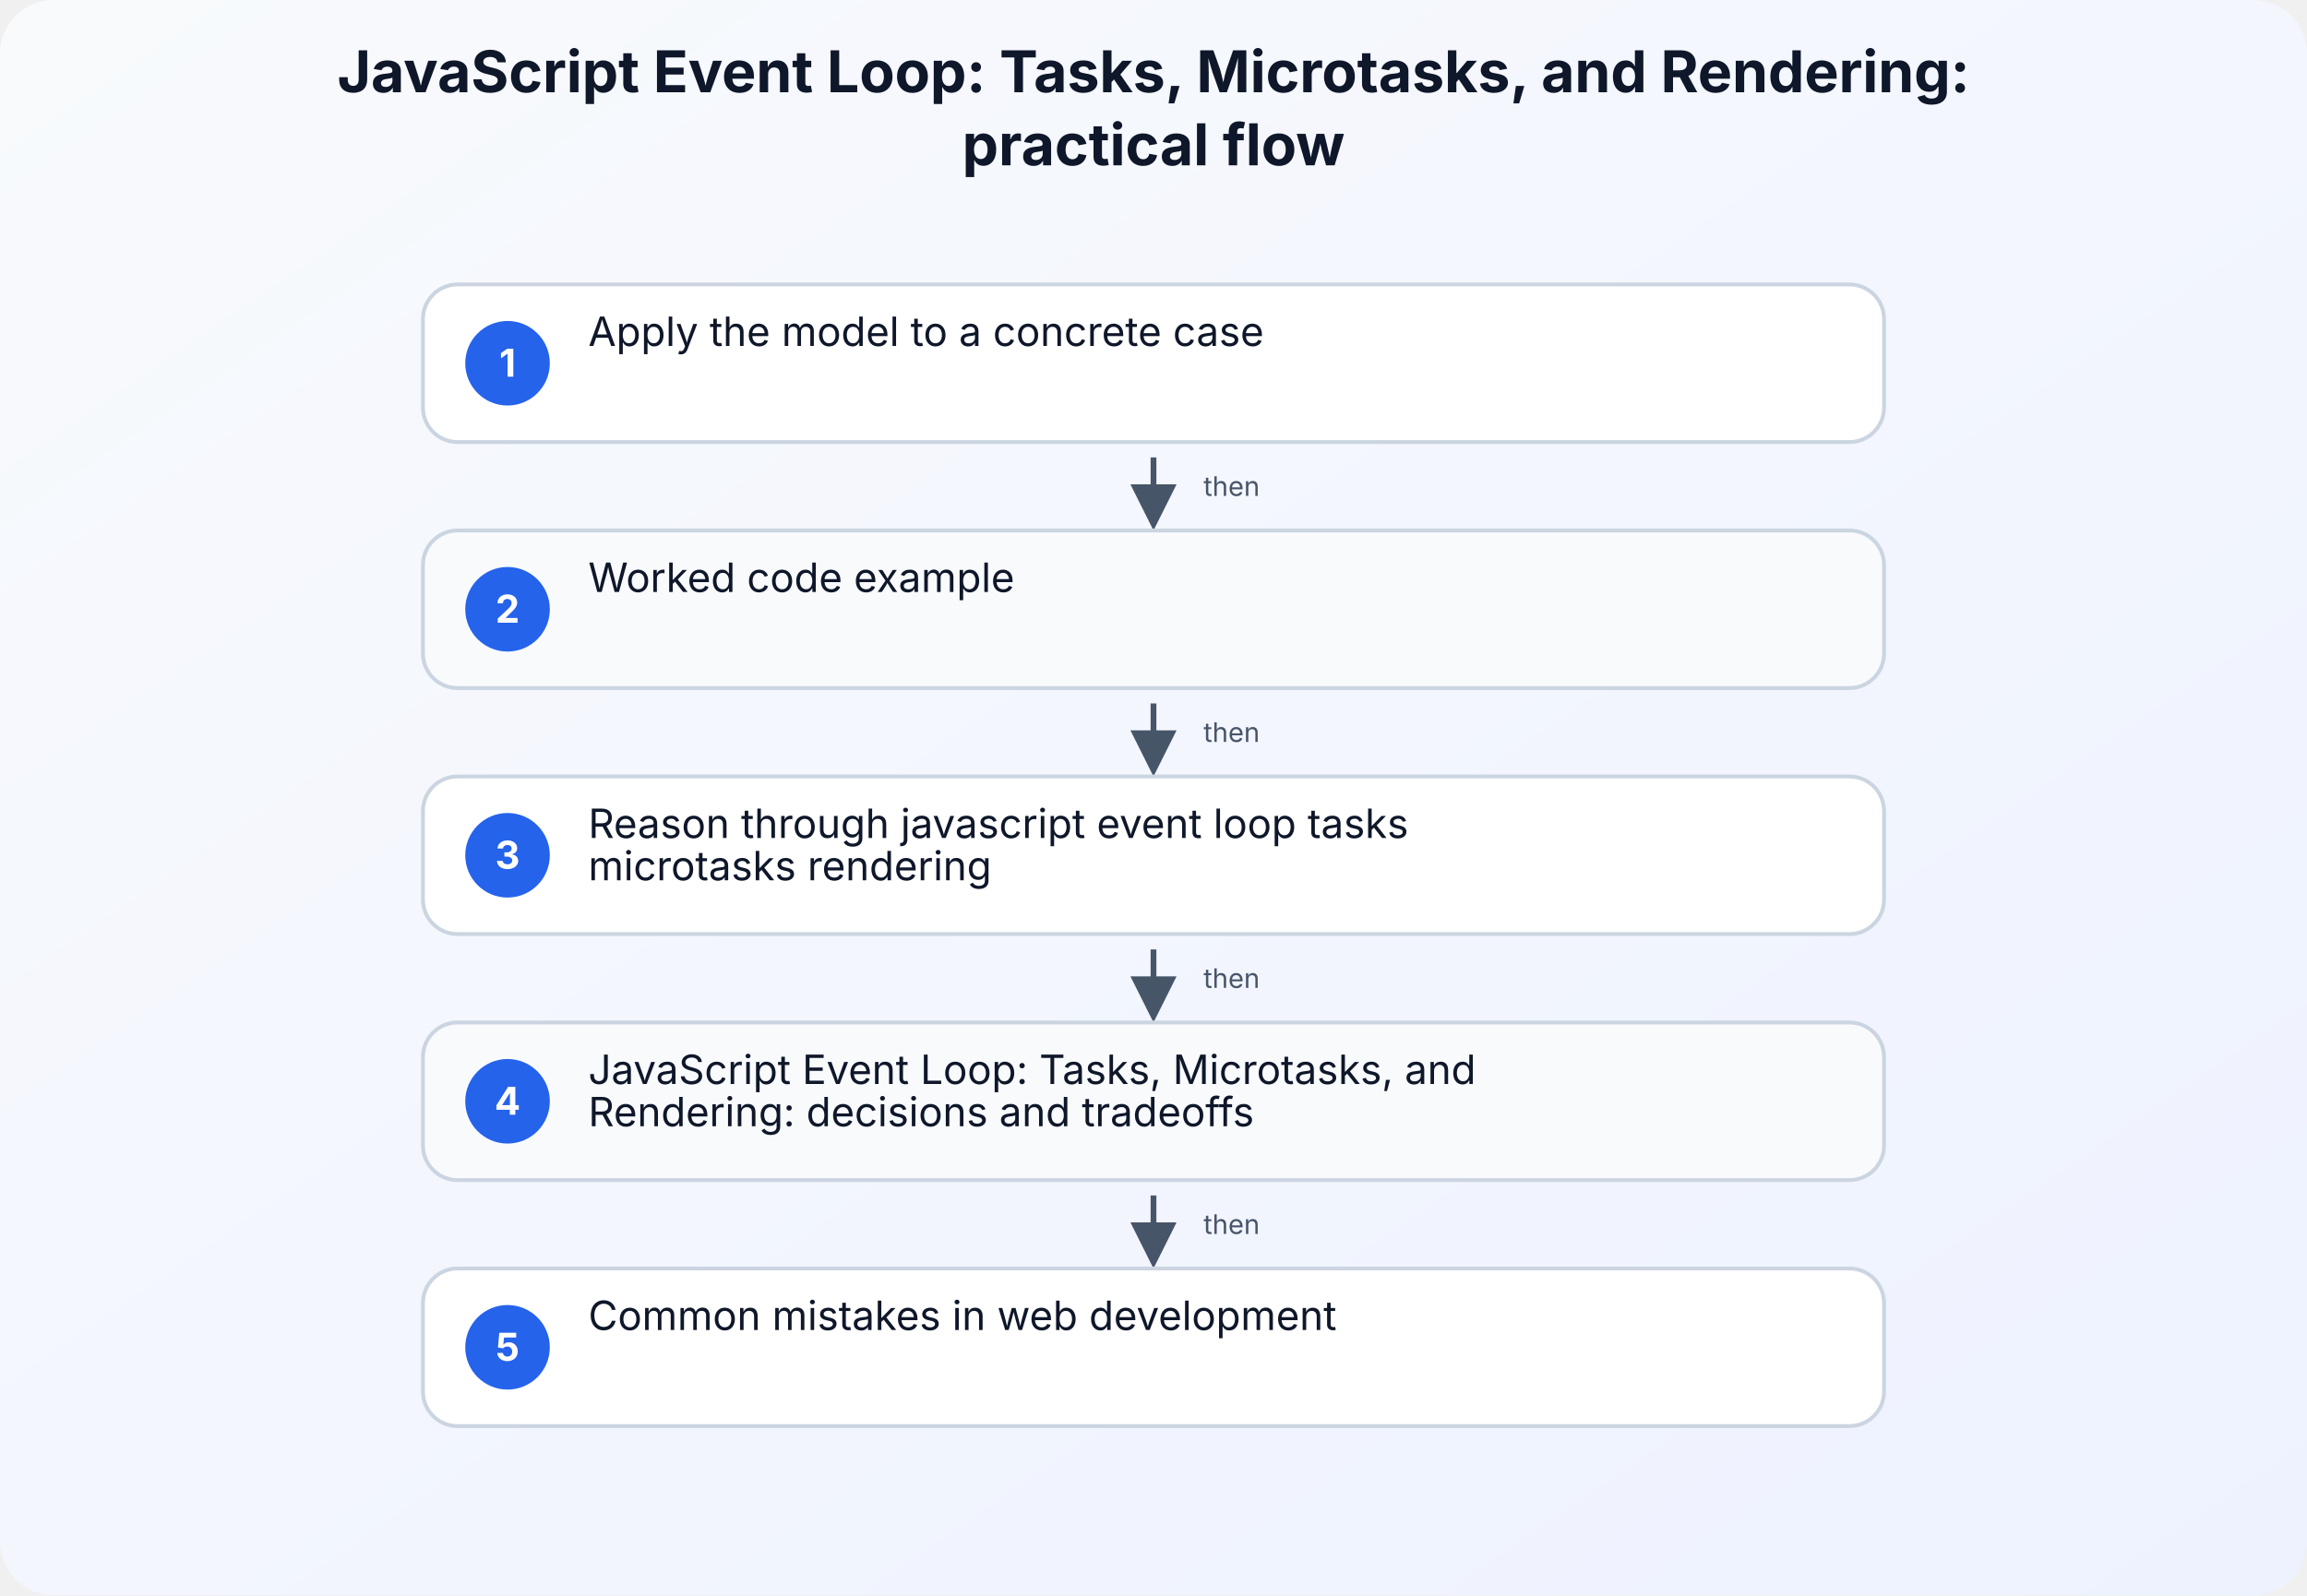
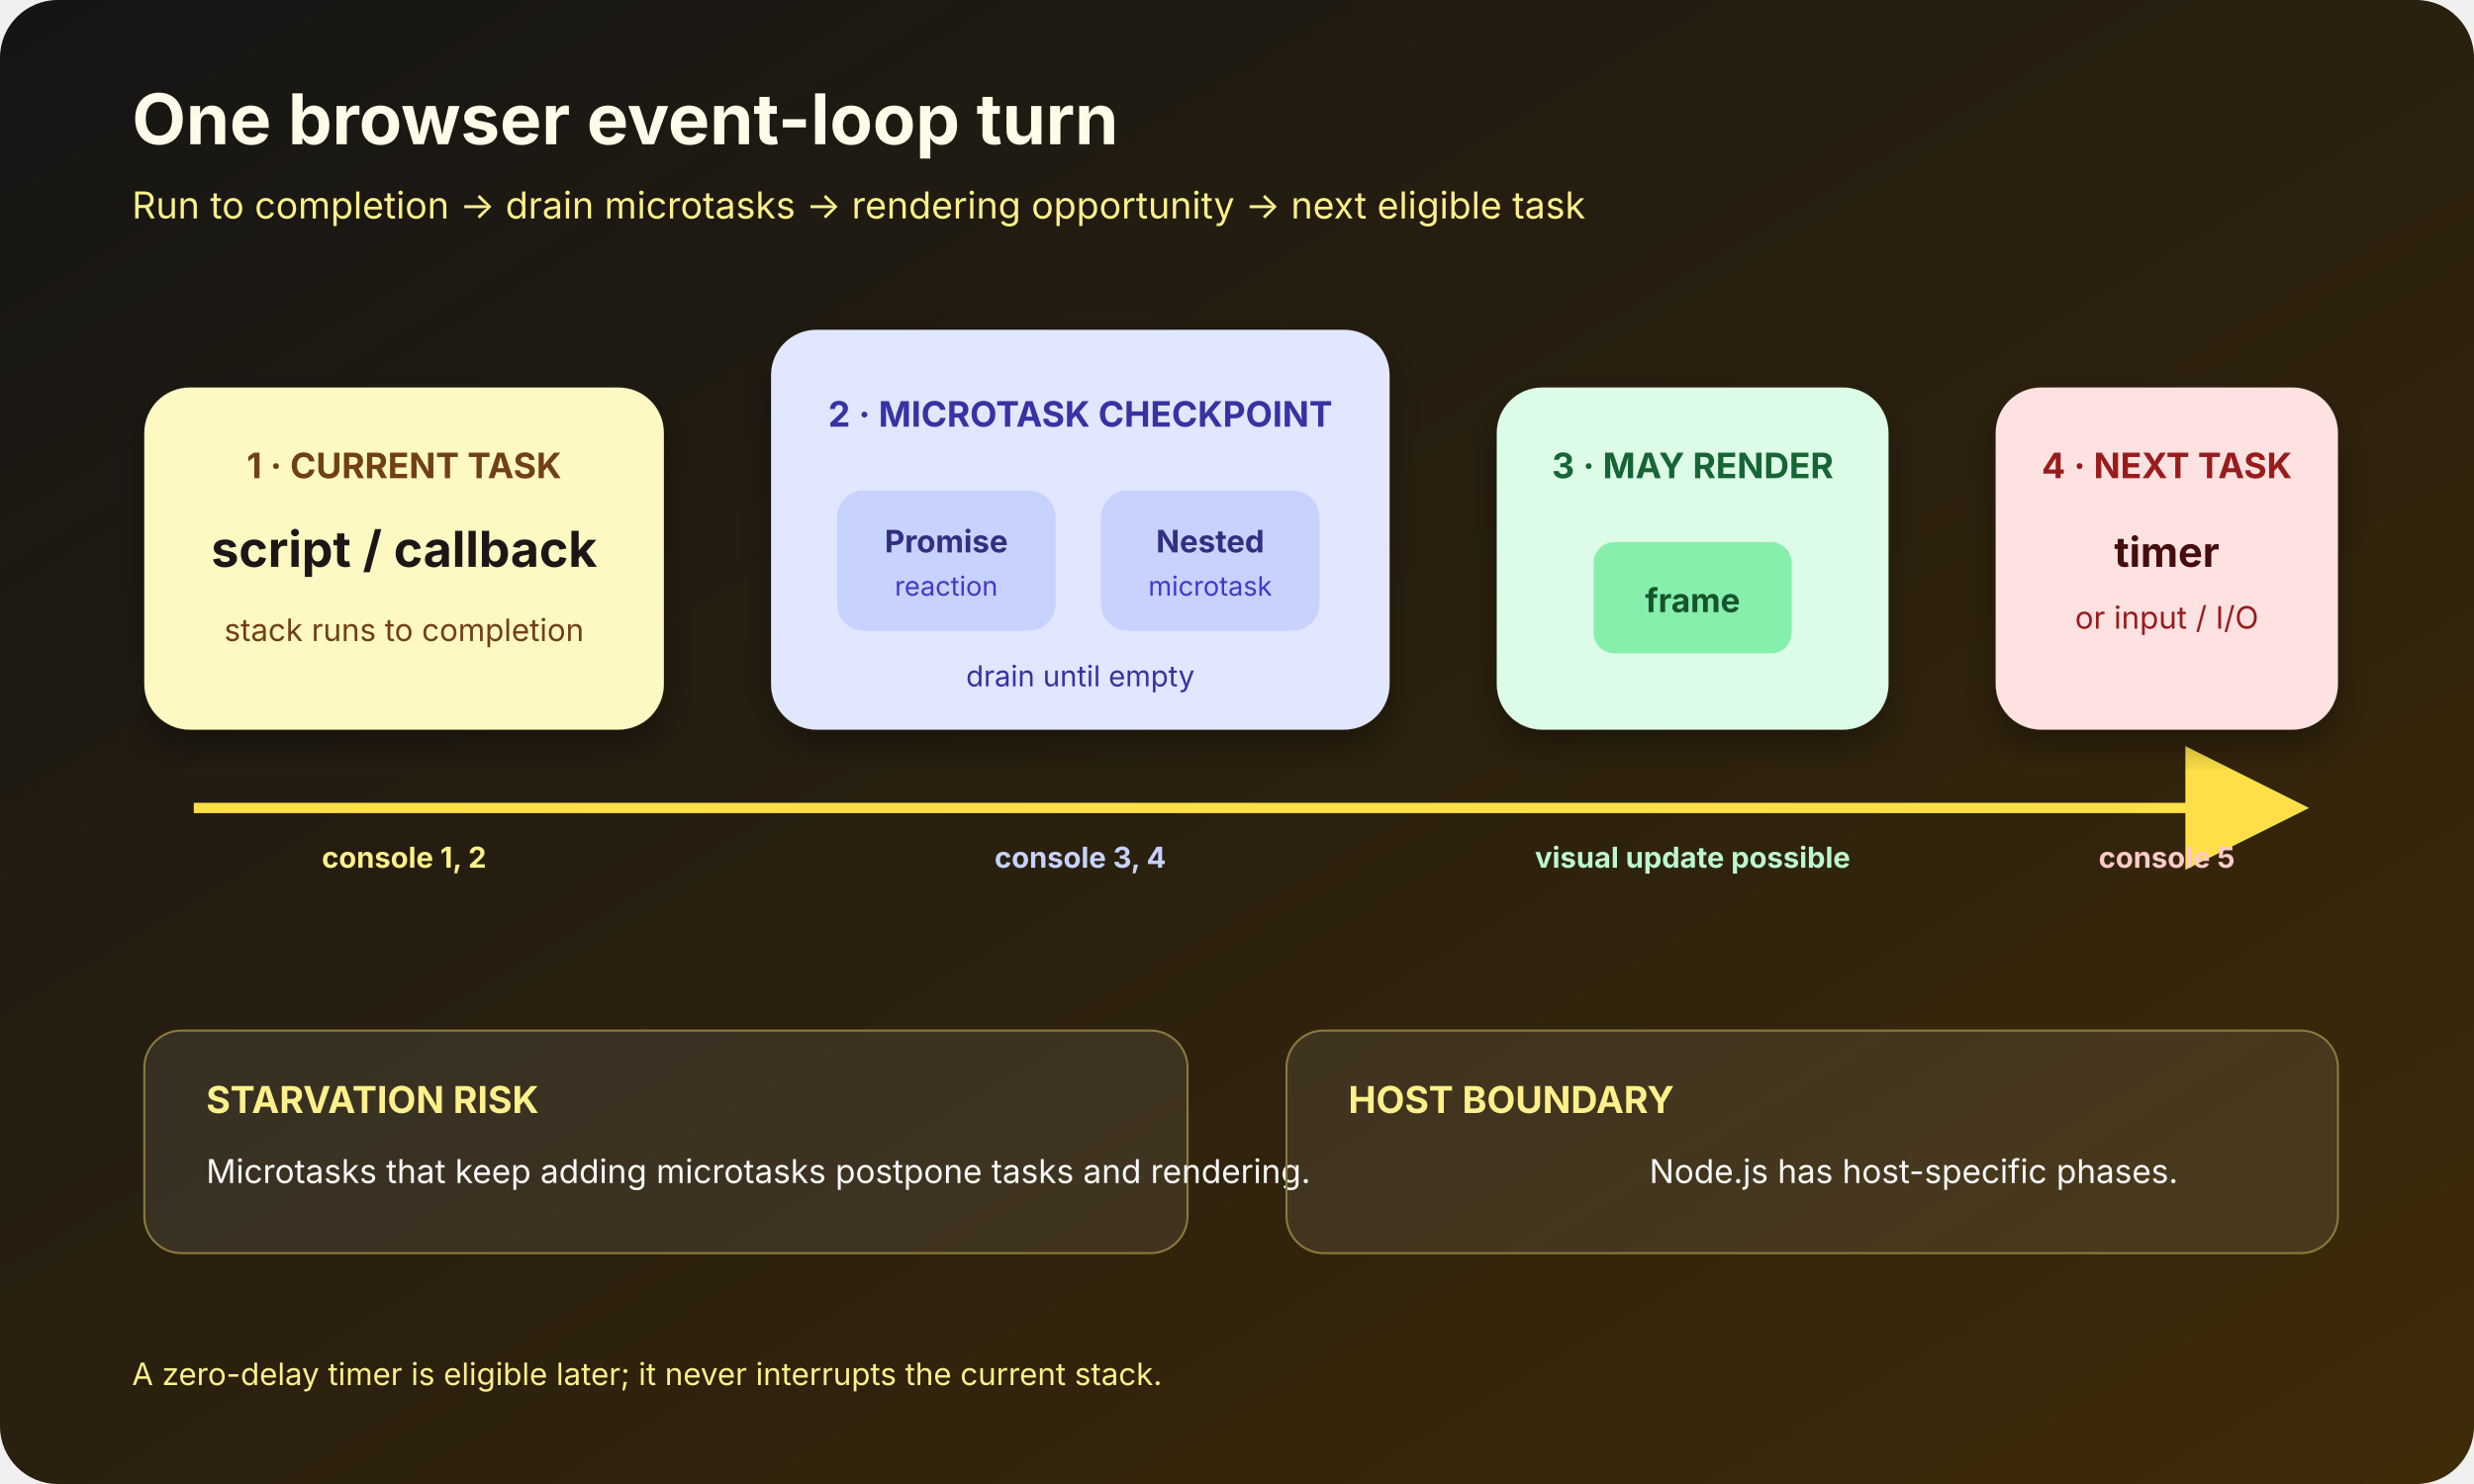
- <svg xmlns="http://www.w3.org/2000/svg" width="1200" height="830" viewBox="0 0 1200 830" role="img" aria-labelledby="title desc" data-text-collision-check="strict">
+ <svg xmlns="http://www.w3.org/2000/svg" width="1200" height="720" viewBox="0 0 1200 720" role="img" aria-labelledby="title desc" data-text-collision-check="strict">
  <defs>
-     <linearGradient id="bg" x1="0" x2="1" y1="0" y2="1">
-       <stop offset="0" stop-color="#f8fafc" />
-       <stop offset="1" stop-color="#eef2ff" />
+     <linearGradient id="bg" x1="0" y1="0" x2="1" y2="1">
+       <stop stop-color="#151515" />
+       <stop offset="1" stop-color="#3f2b08" />
    </linearGradient>
-     <marker id="arrow" markerWidth="12" markerHeight="12" refX="6" refY="6" orient="auto">
-       <path d="M2,2 L10,6 L2,10 z" fill="#475569" />
+     <marker id="a" markerWidth="12" markerHeight="12" refX="10" refY="6" orient="auto">
+       <path d="M0 0 L12 6 L0 12 Z" fill="#fde047" />
    </marker>
+     <filter id="shadow">
+       <feDropShadow dx="0" dy="8" stdDeviation="9" flood-opacity=".35" />
+     </filter>
  </defs>
-   <rect width="1200" height="100%" rx="28" fill="url(#bg)" />
-   <text x="600.0" y="48" text-anchor="middle" font-family="Inter, Arial, sans-serif" font-size="30" font-weight="700" fill="#0f172a">JavaScript Event Loop: Tasks, Microtasks, and Rendering:</text>
-   <text x="600.0" y="86" text-anchor="middle" font-family="Inter, Arial, sans-serif" font-size="30" font-weight="700" fill="#0f172a">practical flow</text>
-   <rect x="220" y="148" width="760" height="82" rx="18" fill="#ffffff" stroke="#cbd5e1" stroke-width="2" />
-   <circle cx="264" cy="189.0" r="22" fill="#2563eb" />
-   <text x="264" y="196.0" text-anchor="middle" font-family="Inter, Arial, sans-serif" font-size="20" font-weight="700" fill="#ffffff">1</text>
-   <text x="306" y="180" font-family="Inter, Arial, sans-serif" font-size="21" fill="#0f172a">Apply the model to a concrete case</text>
-   <line x1="600" y1="238" x2="600" y2="264" stroke="#475569" stroke-width="3" marker-end="url(#arrow)" />
-   <rect x="220" y="276" width="760" height="82" rx="18" fill="#f8fafc" stroke="#cbd5e1" stroke-width="2" />
-   <circle cx="264" cy="317.0" r="22" fill="#2563eb" />
-   <text x="264" y="324.0" text-anchor="middle" font-family="Inter, Arial, sans-serif" font-size="20" font-weight="700" fill="#ffffff">2</text>
-   <text x="306" y="308" font-family="Inter, Arial, sans-serif" font-size="21" fill="#0f172a">Worked code example</text>
-   <line x1="600" y1="366" x2="600" y2="392" stroke="#475569" stroke-width="3" marker-end="url(#arrow)" />
-   <rect x="220" y="404" width="760" height="82" rx="18" fill="#ffffff" stroke="#cbd5e1" stroke-width="2" />
-   <circle cx="264" cy="445.0" r="22" fill="#2563eb" />
-   <text x="264" y="452.0" text-anchor="middle" font-family="Inter, Arial, sans-serif" font-size="20" font-weight="700" fill="#ffffff">3</text>
-   <text x="306" y="436" font-family="Inter, Arial, sans-serif" font-size="21" fill="#0f172a">Reason through javascript event loop tasks</text>
-   <text x="306" y="458" font-family="Inter, Arial, sans-serif" font-size="21" fill="#0f172a">microtasks rendering</text>
-   <line x1="600" y1="494" x2="600" y2="520" stroke="#475569" stroke-width="3" marker-end="url(#arrow)" />
-   <rect x="220" y="532" width="760" height="82" rx="18" fill="#f8fafc" stroke="#cbd5e1" stroke-width="2" />
-   <circle cx="264" cy="573.0" r="22" fill="#2563eb" />
-   <text x="264" y="580.0" text-anchor="middle" font-family="Inter, Arial, sans-serif" font-size="20" font-weight="700" fill="#ffffff">4</text>
-   <text x="306" y="564" font-family="Inter, Arial, sans-serif" font-size="21" fill="#0f172a">JavaScript Event Loop: Tasks, Microtasks, and</text>
-   <text x="306" y="586" font-family="Inter, Arial, sans-serif" font-size="21" fill="#0f172a">Rendering: decisions and tradeoffs</text>
-   <line x1="600" y1="622" x2="600" y2="648" stroke="#475569" stroke-width="3" marker-end="url(#arrow)" />
-   <rect x="220" y="660" width="760" height="82" rx="18" fill="#ffffff" stroke="#cbd5e1" stroke-width="2" />
-   <circle cx="264" cy="701.0" r="22" fill="#2563eb" />
-   <text x="264" y="708.0" text-anchor="middle" font-family="Inter, Arial, sans-serif" font-size="20" font-weight="700" fill="#ffffff">5</text>
-   <text x="306" y="692" font-family="Inter, Arial, sans-serif" font-size="21" fill="#0f172a">Common mistakes in web development</text>
-   <text x="626.0" y="258.0" font-family="Inter, Arial, sans-serif" font-size="14" fill="#475569">then</text>
-   <text x="626.0" y="386.0" font-family="Inter, Arial, sans-serif" font-size="14" fill="#475569">then</text>
-   <text x="626.0" y="514.0" font-family="Inter, Arial, sans-serif" font-size="14" fill="#475569">then</text>
-   <text x="626.0" y="642.0" font-family="Inter, Arial, sans-serif" font-size="14" fill="#475569">then</text>
+   <rect width="1200" height="720" rx="28" fill="url(#bg)" />
+   <text x="64" y="70" font-family="Inter,Arial,sans-serif" font-size="34" font-weight="700" fill="#fefce8">One browser event-loop turn</text>
+   <text x="64" y="106" font-family="Inter,Arial,sans-serif" font-size="18" fill="#fef08a">Run to completion → drain microtasks → rendering opportunity → next eligible task</text>
+   <line x1="94" y1="392" x2="1110" y2="392" stroke="#fde047" stroke-width="5" marker-end="url(#a)" />
+   <g font-family="Inter,Arial,sans-serif" filter="url(#shadow)">
+     <rect x="70" y="188" width="252" height="166" rx="22" fill="#fef9c3" />
+     <text x="196" y="232" text-anchor="middle" font-size="17" font-weight="700" fill="#713f12">1 · CURRENT TASK</text>
+     <text x="196" y="275" text-anchor="middle" font-size="24" font-weight="700" fill="#1c1917">script / callback</text>
+     <text x="196" y="311" text-anchor="middle" font-size="15" fill="#713f12">stack runs to completion</text>
+     <rect x="374" y="160" width="300" height="194" rx="22" fill="#e0e7ff" />
+     <text x="524" y="207" text-anchor="middle" font-size="17" font-weight="700" fill="#3730a3">2 · MICROTASK CHECKPOINT</text>
+     <rect x="406" y="238" width="106" height="68" rx="13" fill="#c7d2fe" />
+     <rect x="534" y="238" width="106" height="68" rx="13" fill="#c7d2fe" />
+     <text x="459" y="268" text-anchor="middle" font-size="15" font-weight="700" fill="#312e81">Promise</text>
+     <text x="459" y="289" text-anchor="middle" font-size="13" fill="#4338ca">reaction</text>
+     <text x="587" y="268" text-anchor="middle" font-size="15" font-weight="700" fill="#312e81">Nested</text>
+     <text x="587" y="289" text-anchor="middle" font-size="13" fill="#4338ca">microtask</text>
+     <text x="524" y="333" text-anchor="middle" font-size="14" fill="#3730a3">drain until empty</text>
+     <rect x="726" y="188" width="190" height="166" rx="22" fill="#dcfce7" />
+     <text x="821" y="232" text-anchor="middle" font-size="17" font-weight="700" fill="#166534">3 · MAY RENDER</text>
+     <rect x="773" y="263" width="96" height="54" rx="10" fill="#86efac" />
+     <text x="821" y="297" text-anchor="middle" font-size="16" font-weight="700" fill="#14532d">frame</text>
+     <rect x="968" y="188" width="166" height="166" rx="22" fill="#fee2e2" />
+     <text x="1051" y="232" text-anchor="middle" font-size="17" font-weight="700" fill="#991b1b">4 · NEXT TASK</text>
+     <text x="1051" y="275" text-anchor="middle" font-size="20" font-weight="700" fill="#450a0a">timer</text>
+     <text x="1051" y="305" text-anchor="middle" font-size="15" fill="#991b1b">or input / I/O</text>
+   </g>
+   <g font-family="Inter,Arial,sans-serif" font-size="14" font-weight="700">
+     <text x="196" y="421" text-anchor="middle" fill="#fef08a">console 1, 2</text>
+     <text x="524" y="421" text-anchor="middle" fill="#c7d2fe">console 3, 4</text>
+     <text x="821" y="421" text-anchor="middle" fill="#bbf7d0">visual update possible</text>
+     <text x="1051" y="421" text-anchor="middle" fill="#fecaca">console 5</text>
+   </g>
+   <rect x="70" y="500" width="506" height="108" rx="18" fill="#ffffff" fill-opacity=".08" stroke="#8b7a3c" />
+   <text x="100" y="540" font-family="Inter,Arial,sans-serif" font-size="18" font-weight="700" fill="#fef08a">STARVATION RISK</text>
+   <text x="100" y="574" font-family="Inter,Arial,sans-serif" font-size="16" fill="#fafafa">Microtasks that keep adding microtasks postpone tasks and rendering.</text>
+   <rect x="624" y="500" width="510" height="108" rx="18" fill="#ffffff" fill-opacity=".08" stroke="#8b7a3c" />
+   <text x="654" y="540" font-family="Inter,Arial,sans-serif" font-size="18" font-weight="700" fill="#fef08a">HOST BOUNDARY</text>
+   <text x="800" y="574" font-family="Inter,Arial,sans-serif" font-size="16" fill="#fafafa">Node.js has host-specific phases.</text>
+   <text x="64" y="672" font-family="Inter,Arial,sans-serif" font-size="15" fill="#fef08a">A zero-delay timer is eligible later; it never interrupts the current stack.</text>
</svg>
